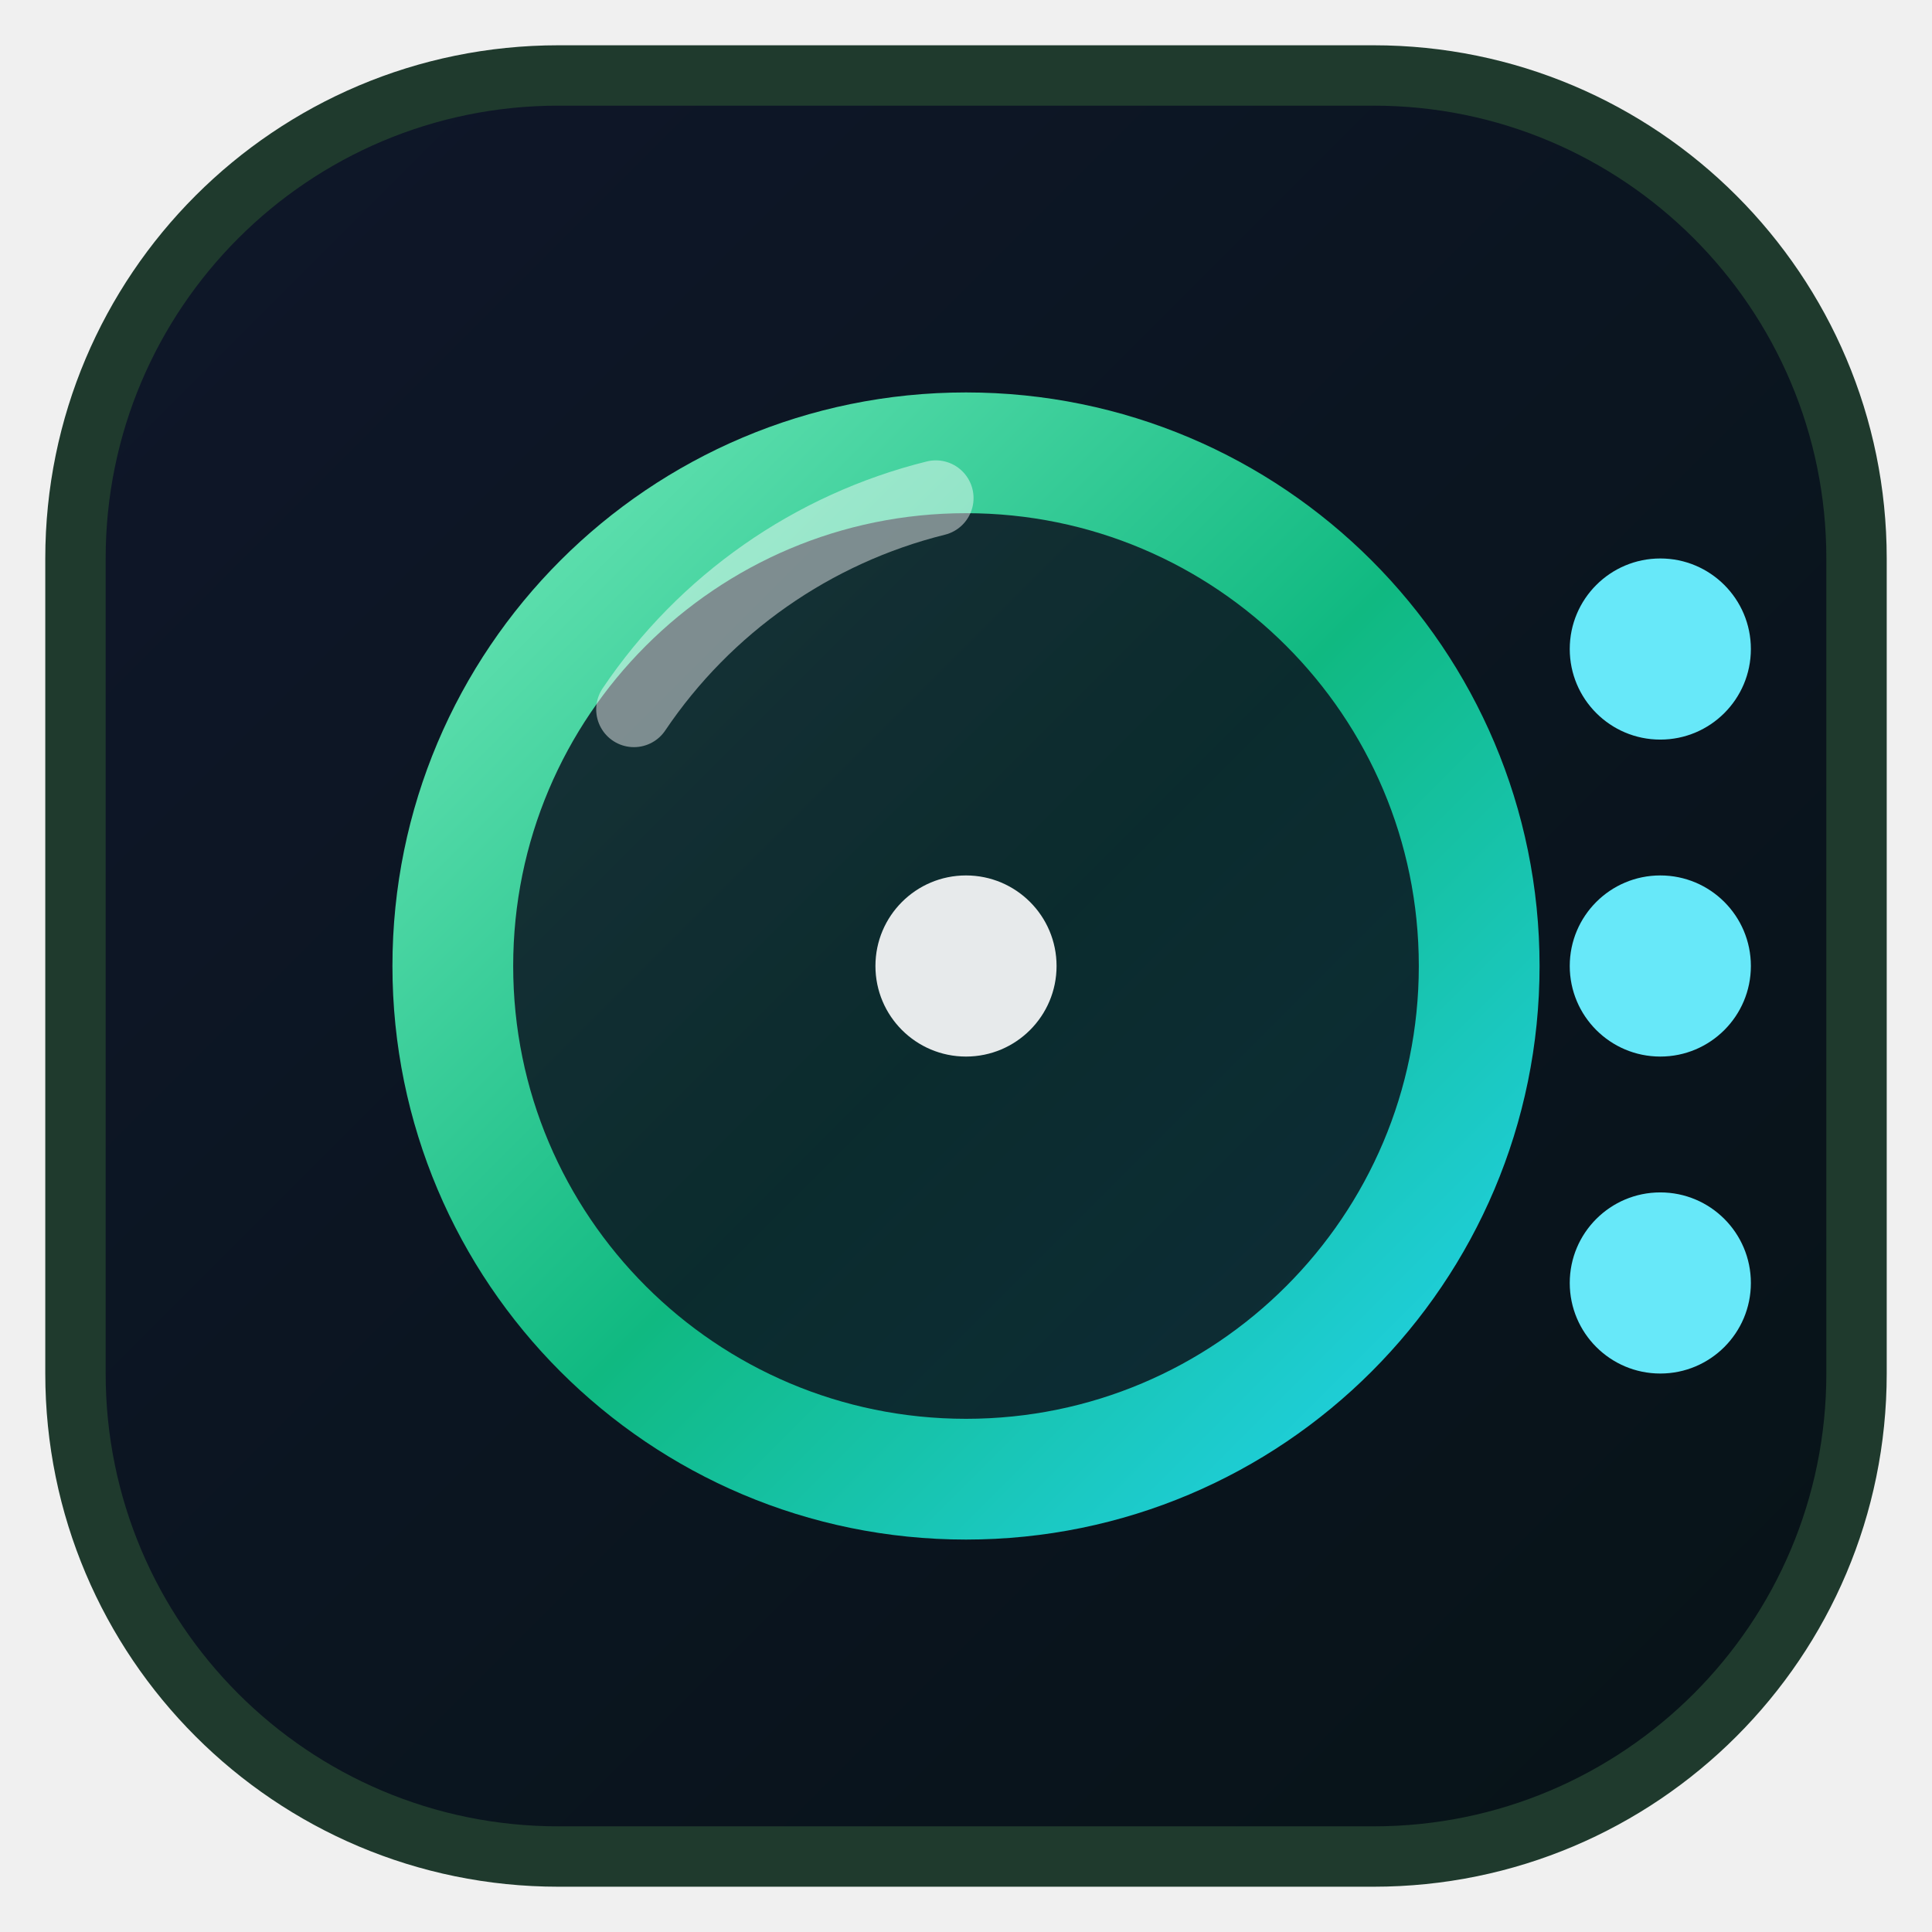
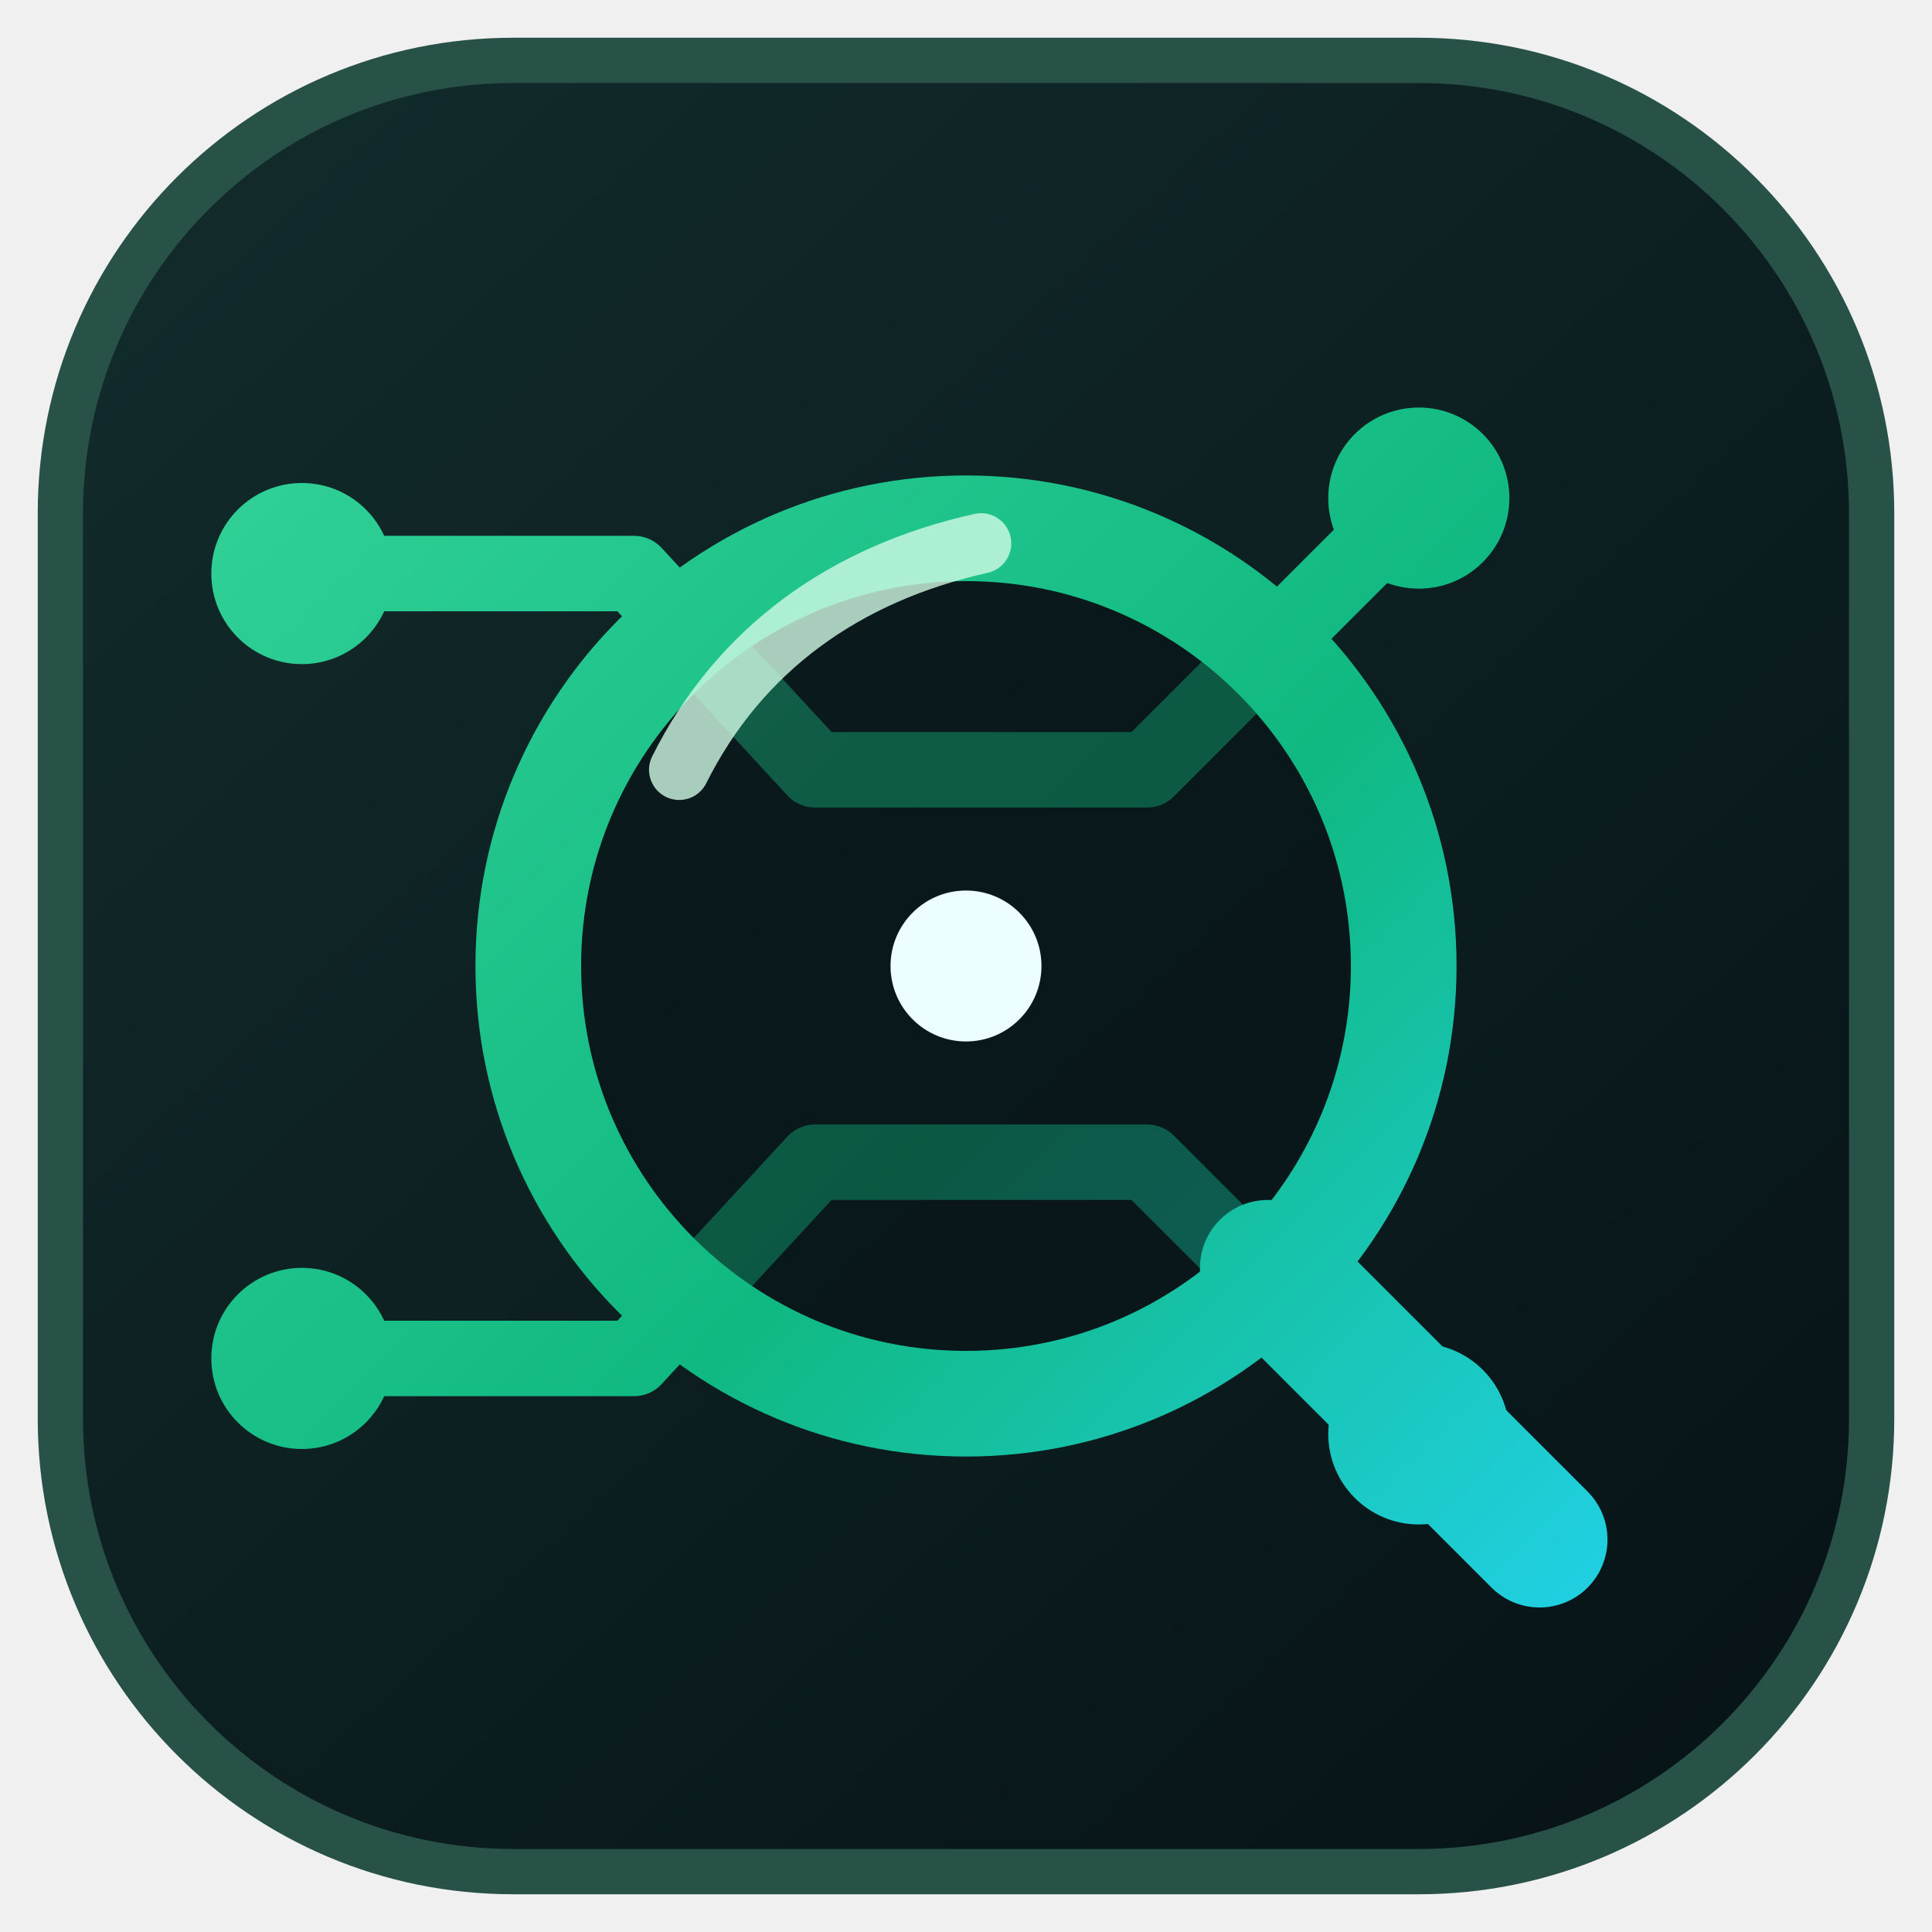
- <svg xmlns="http://www.w3.org/2000/svg" viewBox="0 0 128 128">
+ <svg xmlns="http://www.w3.org/2000/svg" viewBox="0 0 128 128" role="img" aria-labelledby="title desc">
  <defs>
-     <linearGradient id="b" x1="0" y1="0" x2="1" y2="1">
-       <stop stop-color="#0f172a" />
+     <linearGradient id="netlens-accent" x1="18" y1="18" x2="110" y2="110" gradientUnits="userSpaceOnUse">
+       <stop stop-color="#34d399" />
+       <stop offset=".55" stop-color="#10b981" />
+       <stop offset="1" stop-color="#22d3ee" />
+     </linearGradient>
+     <linearGradient id="netlens-shell" x1="12" y1="8" x2="116" y2="120" gradientUnits="userSpaceOnUse">
+       <stop stop-color="#122b2b" />
      <stop offset="1" stop-color="#071317" />
    </linearGradient>
-     <linearGradient id="r" x1="0" y1="0" x2="1" y2="1">
-       <stop stop-color="#6ee7b7" />
-       <stop offset=".52" stop-color="#10b981" />
-       <stop offset="1" stop-color="#22d3ee" />
-     </linearGradient>
  </defs>
-   <rect x="5" y="5" width="118" height="118" rx="32" fill="url(#b)" stroke="#1f3a2d" stroke-width="4" />
-   <g stroke="url(#r)" stroke-width="6" stroke-linecap="round">
-     <path d="M18 43h92" />
-     <path d="M18 64h92" />
-     <path d="M18 85h92" />
+   <rect x="4" y="4" width="120" height="120" rx="30" fill="url(#netlens-shell)" stroke="#285148" stroke-width="3" />
+   <g fill="none" stroke="url(#netlens-accent)" stroke-linecap="round" stroke-linejoin="round">
+     <path d="M20 38h22l12 13h22l18-18" stroke-width="5" />
+     <path d="M20 90h22l12-13h22l18 18" stroke-width="5" />
  </g>
-   <g fill="#67e8f9">
-     <circle cx="110" cy="43" r="6" />
-     <circle cx="110" cy="64" r="6" />
-     <circle cx="110" cy="85" r="6" />
+   <g fill="url(#netlens-accent)">
+     <circle cx="20" cy="38" r="6" />
+     <circle cx="20" cy="90" r="6" />
+     <circle cx="94" cy="33" r="6" />
+     <circle cx="94" cy="95" r="6" />
  </g>
-   <circle cx="64" cy="64" r="34" fill="url(#r)" opacity=".14" />
-   <circle cx="64" cy="64" r="34" fill="none" stroke="url(#r)" stroke-width="8" />
-   <path d="M42 47a34 34 0 0 1 20-14" fill="none" stroke="#fff" stroke-opacity=".45" stroke-width="5" stroke-linecap="round" />
-   <circle cx="64" cy="64" r="6" fill="#fff" opacity=".9" />
+   <circle cx="64" cy="64" r="29" fill="#071317" fill-opacity=".58" stroke="url(#netlens-accent)" stroke-width="7" />
+   <path d="M45 51c4-8 11-13 20-15" fill="none" stroke="#d1fae5" stroke-linecap="round" stroke-width="4" opacity=".8" />
+   <circle cx="64" cy="64" r="5" fill="#ecfeff" />
+   <path d="m84 84 18 18" fill="none" stroke="url(#netlens-accent)" stroke-linecap="round" stroke-width="9" />
</svg>
